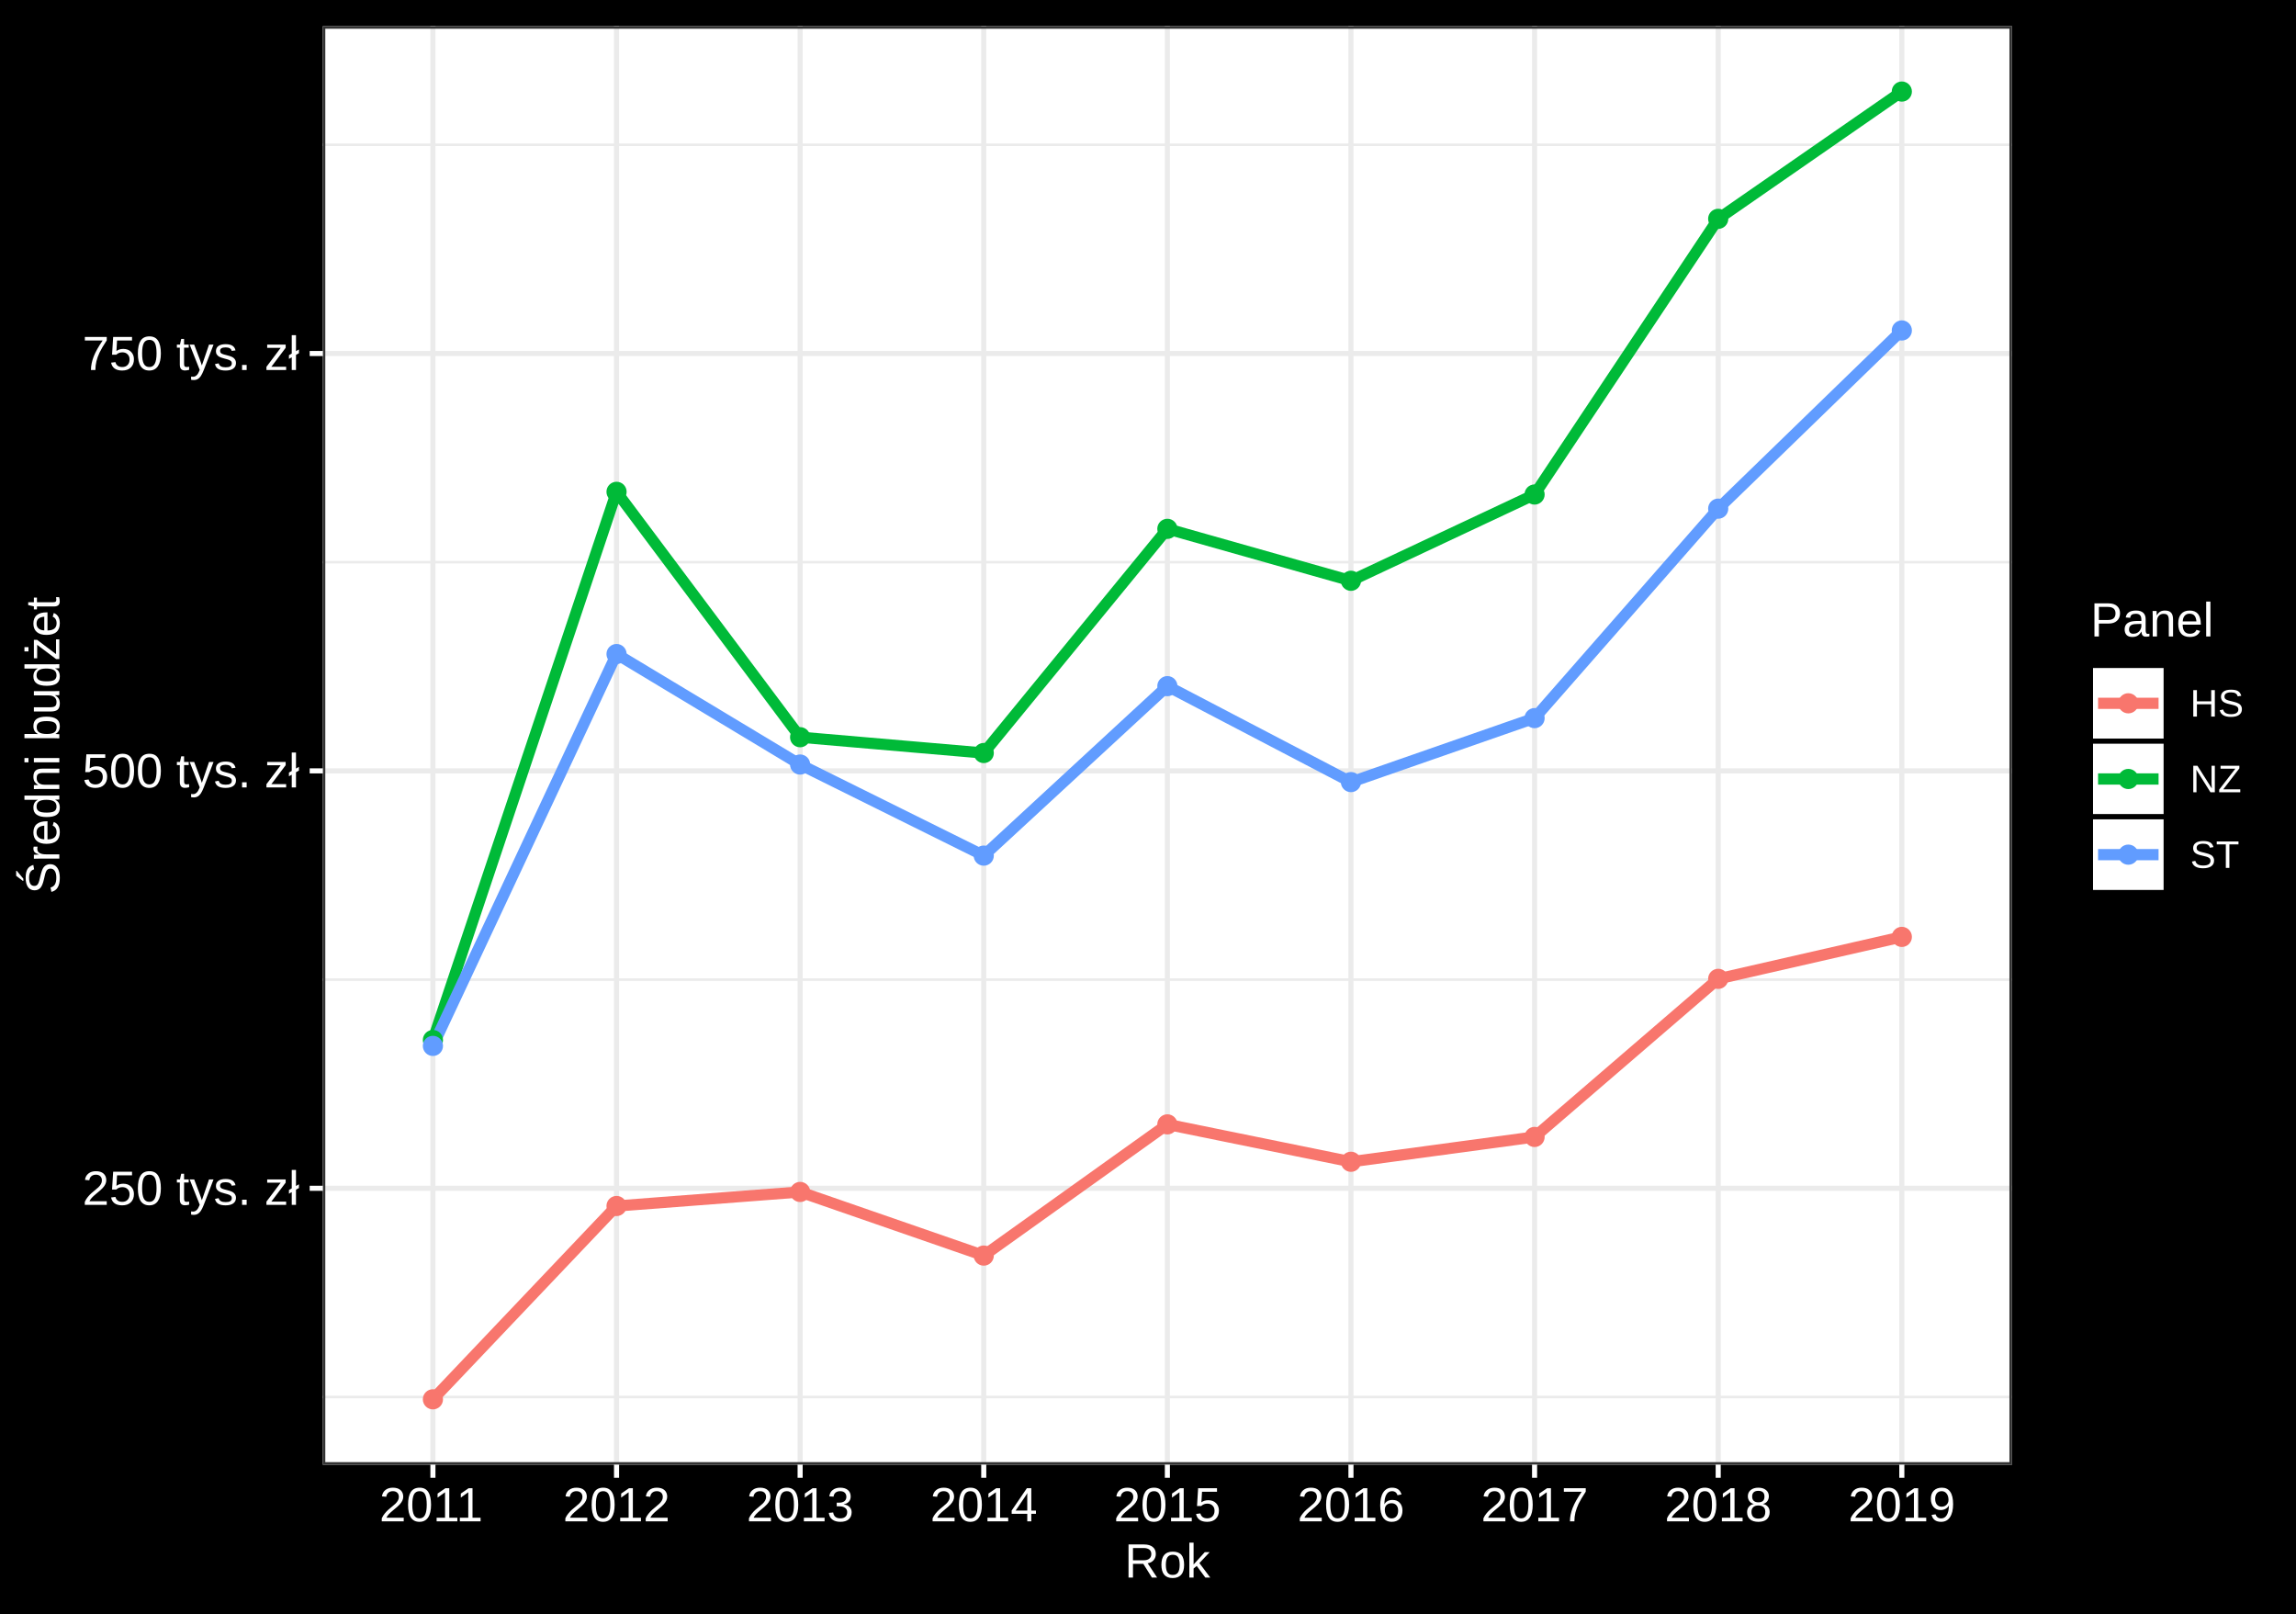
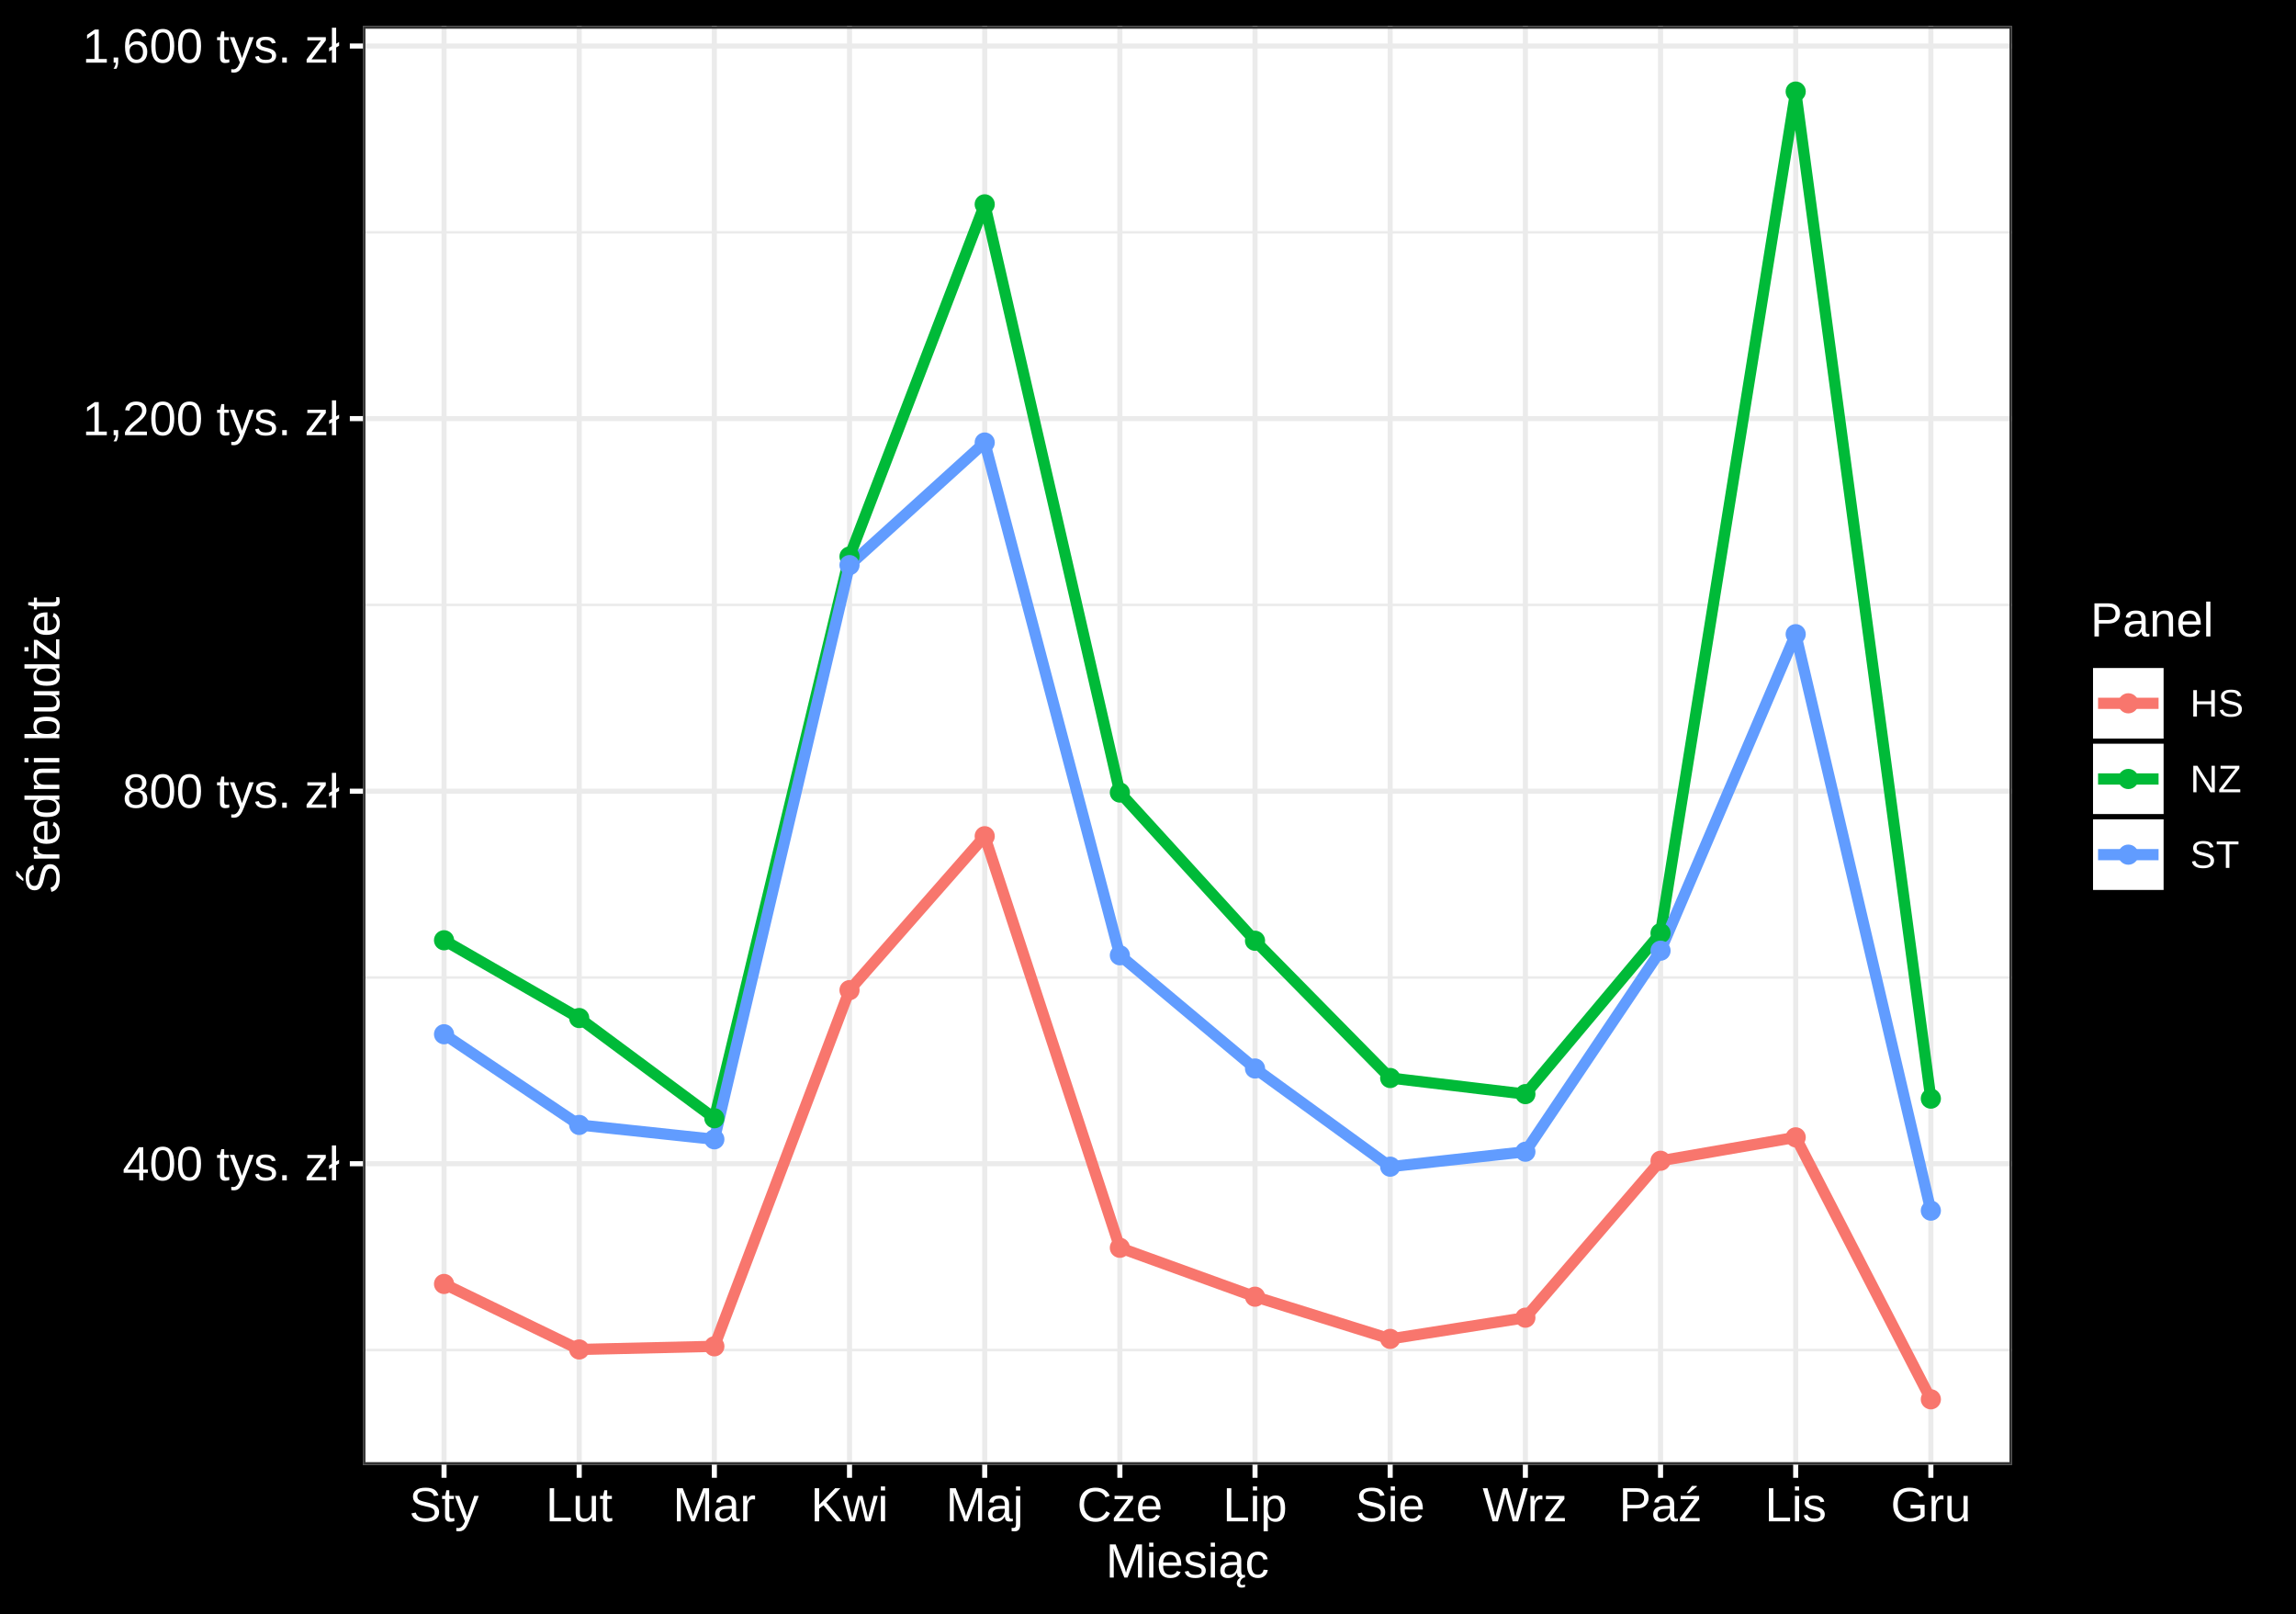
<svg xmlns="http://www.w3.org/2000/svg" viewBox="0 0 524.41 368.50">
  <defs>
    <style type="text/css">
    line, polyline, polygon, path, rect, circle {
      fill: none;
      stroke: #000000;
      stroke-linecap: round;
      stroke-linejoin: round;
      stroke-miterlimit: 10.00;
    }
  </style>
  </defs>
  <rect width="100%" height="100%" style="stroke: none; fill: #FFFFFF;" />
  <rect x="0.00" y="0.00" width="524.41" height="368.50" style="stroke-width: 1.16; fill: #000000;" />
  <defs>
-     <clipPath id="cpNzMuNzJ8NDU5LjU0fDMzNC40Nnw1Ljk4">
-       <rect x="73.72" y="5.98" width="385.82" height="328.48" />
+     <clipPath id="cpODIuODl8NDU5LjU0fDMzNC40Nnw1Ljk4">
+       <rect x="82.89" y="5.98" width="376.65" height="328.48" />
    </clipPath>
  </defs>
-   <rect x="73.72" y="5.98" width="385.82" height="328.48" style="stroke-width: 1.16; stroke: none; fill: #FFFFFF;" clip-path="url(#cpNzMuNzJ8NDU5LjU0fDMzNC40Nnw1Ljk4)" />
-   <polyline points="73.72,319.00 459.54,319.00 " style="stroke-width: 0.58; stroke: #EBEBEB; stroke-linecap: butt;" clip-path="url(#cpNzMuNzJ8NDU5LjU0fDMzNC40Nnw1Ljk4)" />
-   <polyline points="73.72,223.69 459.54,223.69 " style="stroke-width: 0.58; stroke: #EBEBEB; stroke-linecap: butt;" clip-path="url(#cpNzMuNzJ8NDU5LjU0fDMzNC40Nnw1Ljk4)" />
-   <polyline points="73.72,128.37 459.54,128.37 " style="stroke-width: 0.58; stroke: #EBEBEB; stroke-linecap: butt;" clip-path="url(#cpNzMuNzJ8NDU5LjU0fDMzNC40Nnw1Ljk4)" />
-   <polyline points="73.72,33.06 459.54,33.06 " style="stroke-width: 0.58; stroke: #EBEBEB; stroke-linecap: butt;" clip-path="url(#cpNzMuNzJ8NDU5LjU0fDMzNC40Nnw1Ljk4)" />
-   <polyline points="73.72,271.34 459.54,271.34 " style="stroke-width: 1.16; stroke: #EBEBEB; stroke-linecap: butt;" clip-path="url(#cpNzMuNzJ8NDU5LjU0fDMzNC40Nnw1Ljk4)" />
-   <polyline points="73.72,176.03 459.54,176.03 " style="stroke-width: 1.16; stroke: #EBEBEB; stroke-linecap: butt;" clip-path="url(#cpNzMuNzJ8NDU5LjU0fDMzNC40Nnw1Ljk4)" />
-   <polyline points="73.72,80.72 459.54,80.72 " style="stroke-width: 1.16; stroke: #EBEBEB; stroke-linecap: butt;" clip-path="url(#cpNzMuNzJ8NDU5LjU0fDMzNC40Nnw1Ljk4)" />
-   <polyline points="98.88,334.46 98.88,5.98 " style="stroke-width: 1.16; stroke: #EBEBEB; stroke-linecap: butt;" clip-path="url(#cpNzMuNzJ8NDU5LjU0fDMzNC40Nnw1Ljk4)" />
-   <polyline points="140.82,334.46 140.82,5.98 " style="stroke-width: 1.16; stroke: #EBEBEB; stroke-linecap: butt;" clip-path="url(#cpNzMuNzJ8NDU5LjU0fDMzNC40Nnw1Ljk4)" />
-   <polyline points="182.75,334.46 182.75,5.98 " style="stroke-width: 1.16; stroke: #EBEBEB; stroke-linecap: butt;" clip-path="url(#cpNzMuNzJ8NDU5LjU0fDMzNC40Nnw1Ljk4)" />
-   <polyline points="224.69,334.46 224.69,5.98 " style="stroke-width: 1.16; stroke: #EBEBEB; stroke-linecap: butt;" clip-path="url(#cpNzMuNzJ8NDU5LjU0fDMzNC40Nnw1Ljk4)" />
-   <polyline points="266.63,334.46 266.63,5.98 " style="stroke-width: 1.16; stroke: #EBEBEB; stroke-linecap: butt;" clip-path="url(#cpNzMuNzJ8NDU5LjU0fDMzNC40Nnw1Ljk4)" />
-   <polyline points="308.56,334.46 308.56,5.98 " style="stroke-width: 1.16; stroke: #EBEBEB; stroke-linecap: butt;" clip-path="url(#cpNzMuNzJ8NDU5LjU0fDMzNC40Nnw1Ljk4)" />
-   <polyline points="350.50,334.46 350.50,5.98 " style="stroke-width: 1.16; stroke: #EBEBEB; stroke-linecap: butt;" clip-path="url(#cpNzMuNzJ8NDU5LjU0fDMzNC40Nnw1Ljk4)" />
-   <polyline points="392.44,334.46 392.44,5.98 " style="stroke-width: 1.16; stroke: #EBEBEB; stroke-linecap: butt;" clip-path="url(#cpNzMuNzJ8NDU5LjU0fDMzNC40Nnw1Ljk4)" />
-   <polyline points="434.38,334.46 434.38,5.98 " style="stroke-width: 1.16; stroke: #EBEBEB; stroke-linecap: butt;" clip-path="url(#cpNzMuNzJ8NDU5LjU0fDMzNC40Nnw1Ljk4)" />
-   <polyline points="98.88,319.53 140.82,275.39 182.75,272.18 224.69,286.71 266.63,256.75 308.56,265.29 350.50,259.62 392.44,223.52 434.38,213.94 " style="stroke-width: 2.56; stroke: #F8766D; stroke-linecap: butt;" clip-path="url(#cpNzMuNzJ8NDU5LjU0fDMzNC40Nnw1Ljk4)" />
-   <polyline points="98.88,237.49 140.82,112.31 182.75,168.34 224.69,171.95 266.63,120.76 308.56,132.62 350.50,112.92 392.44,49.97 434.38,20.91 " style="stroke-width: 2.56; stroke: #00BA38; stroke-linecap: butt;" clip-path="url(#cpNzMuNzJ8NDU5LjU0fDMzNC40Nnw1Ljk4)" />
-   <polyline points="98.88,238.83 140.82,149.35 182.75,174.58 224.69,195.38 266.63,156.68 308.56,178.59 350.50,163.98 392.44,116.15 434.38,75.46 " style="stroke-width: 2.56; stroke: #619CFF; stroke-linecap: butt;" clip-path="url(#cpNzMuNzJ8NDU5LjU0fDMzNC40Nnw1Ljk4)" />
-   <circle cx="98.88" cy="319.53" r="1.95" style="stroke-width: 0.71; stroke: #F8766D; fill: #F8766D;" clip-path="url(#cpNzMuNzJ8NDU5LjU0fDMzNC40Nnw1Ljk4)" />
-   <circle cx="140.82" cy="275.39" r="1.95" style="stroke-width: 0.71; stroke: #F8766D; fill: #F8766D;" clip-path="url(#cpNzMuNzJ8NDU5LjU0fDMzNC40Nnw1Ljk4)" />
-   <circle cx="182.75" cy="272.18" r="1.95" style="stroke-width: 0.71; stroke: #F8766D; fill: #F8766D;" clip-path="url(#cpNzMuNzJ8NDU5LjU0fDMzNC40Nnw1Ljk4)" />
-   <circle cx="224.69" cy="286.71" r="1.95" style="stroke-width: 0.71; stroke: #F8766D; fill: #F8766D;" clip-path="url(#cpNzMuNzJ8NDU5LjU0fDMzNC40Nnw1Ljk4)" />
-   <circle cx="266.63" cy="256.75" r="1.95" style="stroke-width: 0.71; stroke: #F8766D; fill: #F8766D;" clip-path="url(#cpNzMuNzJ8NDU5LjU0fDMzNC40Nnw1Ljk4)" />
-   <circle cx="308.56" cy="265.29" r="1.95" style="stroke-width: 0.71; stroke: #F8766D; fill: #F8766D;" clip-path="url(#cpNzMuNzJ8NDU5LjU0fDMzNC40Nnw1Ljk4)" />
-   <circle cx="350.50" cy="259.62" r="1.95" style="stroke-width: 0.71; stroke: #F8766D; fill: #F8766D;" clip-path="url(#cpNzMuNzJ8NDU5LjU0fDMzNC40Nnw1Ljk4)" />
-   <circle cx="392.44" cy="223.52" r="1.95" style="stroke-width: 0.71; stroke: #F8766D; fill: #F8766D;" clip-path="url(#cpNzMuNzJ8NDU5LjU0fDMzNC40Nnw1Ljk4)" />
-   <circle cx="434.38" cy="213.94" r="1.95" style="stroke-width: 0.71; stroke: #F8766D; fill: #F8766D;" clip-path="url(#cpNzMuNzJ8NDU5LjU0fDMzNC40Nnw1Ljk4)" />
-   <circle cx="98.88" cy="237.49" r="1.95" style="stroke-width: 0.71; stroke: #00BA38; fill: #00BA38;" clip-path="url(#cpNzMuNzJ8NDU5LjU0fDMzNC40Nnw1Ljk4)" />
-   <circle cx="140.82" cy="112.31" r="1.95" style="stroke-width: 0.71; stroke: #00BA38; fill: #00BA38;" clip-path="url(#cpNzMuNzJ8NDU5LjU0fDMzNC40Nnw1Ljk4)" />
-   <circle cx="182.75" cy="168.34" r="1.95" style="stroke-width: 0.71; stroke: #00BA38; fill: #00BA38;" clip-path="url(#cpNzMuNzJ8NDU5LjU0fDMzNC40Nnw1Ljk4)" />
-   <circle cx="224.69" cy="171.95" r="1.95" style="stroke-width: 0.71; stroke: #00BA38; fill: #00BA38;" clip-path="url(#cpNzMuNzJ8NDU5LjU0fDMzNC40Nnw1Ljk4)" />
-   <circle cx="266.63" cy="120.76" r="1.95" style="stroke-width: 0.71; stroke: #00BA38; fill: #00BA38;" clip-path="url(#cpNzMuNzJ8NDU5LjU0fDMzNC40Nnw1Ljk4)" />
-   <circle cx="308.56" cy="132.62" r="1.95" style="stroke-width: 0.71; stroke: #00BA38; fill: #00BA38;" clip-path="url(#cpNzMuNzJ8NDU5LjU0fDMzNC40Nnw1Ljk4)" />
-   <circle cx="350.50" cy="112.92" r="1.95" style="stroke-width: 0.71; stroke: #00BA38; fill: #00BA38;" clip-path="url(#cpNzMuNzJ8NDU5LjU0fDMzNC40Nnw1Ljk4)" />
-   <circle cx="392.44" cy="49.97" r="1.95" style="stroke-width: 0.71; stroke: #00BA38; fill: #00BA38;" clip-path="url(#cpNzMuNzJ8NDU5LjU0fDMzNC40Nnw1Ljk4)" />
-   <circle cx="434.38" cy="20.91" r="1.95" style="stroke-width: 0.71; stroke: #00BA38; fill: #00BA38;" clip-path="url(#cpNzMuNzJ8NDU5LjU0fDMzNC40Nnw1Ljk4)" />
-   <circle cx="98.88" cy="238.83" r="1.95" style="stroke-width: 0.71; stroke: #619CFF; fill: #619CFF;" clip-path="url(#cpNzMuNzJ8NDU5LjU0fDMzNC40Nnw1Ljk4)" />
-   <circle cx="140.82" cy="149.35" r="1.95" style="stroke-width: 0.71; stroke: #619CFF; fill: #619CFF;" clip-path="url(#cpNzMuNzJ8NDU5LjU0fDMzNC40Nnw1Ljk4)" />
-   <circle cx="182.75" cy="174.58" r="1.95" style="stroke-width: 0.71; stroke: #619CFF; fill: #619CFF;" clip-path="url(#cpNzMuNzJ8NDU5LjU0fDMzNC40Nnw1Ljk4)" />
-   <circle cx="224.69" cy="195.38" r="1.95" style="stroke-width: 0.71; stroke: #619CFF; fill: #619CFF;" clip-path="url(#cpNzMuNzJ8NDU5LjU0fDMzNC40Nnw1Ljk4)" />
-   <circle cx="266.63" cy="156.68" r="1.95" style="stroke-width: 0.71; stroke: #619CFF; fill: #619CFF;" clip-path="url(#cpNzMuNzJ8NDU5LjU0fDMzNC40Nnw1Ljk4)" />
-   <circle cx="308.56" cy="178.59" r="1.95" style="stroke-width: 0.71; stroke: #619CFF; fill: #619CFF;" clip-path="url(#cpNzMuNzJ8NDU5LjU0fDMzNC40Nnw1Ljk4)" />
-   <circle cx="350.50" cy="163.98" r="1.95" style="stroke-width: 0.71; stroke: #619CFF; fill: #619CFF;" clip-path="url(#cpNzMuNzJ8NDU5LjU0fDMzNC40Nnw1Ljk4)" />
-   <circle cx="392.44" cy="116.15" r="1.95" style="stroke-width: 0.71; stroke: #619CFF; fill: #619CFF;" clip-path="url(#cpNzMuNzJ8NDU5LjU0fDMzNC40Nnw1Ljk4)" />
-   <circle cx="434.38" cy="75.46" r="1.95" style="stroke-width: 0.71; stroke: #619CFF; fill: #619CFF;" clip-path="url(#cpNzMuNzJ8NDU5LjU0fDMzNC40Nnw1Ljk4)" />
-   <rect x="73.72" y="5.98" width="385.82" height="328.48" style="stroke-width: 1.16; stroke: #333333;" clip-path="url(#cpNzMuNzJ8NDU5LjU0fDMzNC40Nnw1Ljk4)" />
+   <rect x="82.89" y="5.98" width="376.65" height="328.48" style="stroke-width: 1.16; stroke: none; fill: #FFFFFF;" clip-path="url(#cpODIuODl8NDU5LjU0fDMzNC40Nnw1Ljk4)" />
+   <polyline points="82.89,308.28 459.54,308.28 " style="stroke-width: 0.58; stroke: #EBEBEB; stroke-linecap: butt;" clip-path="url(#cpODIuODl8NDU5LjU0fDMzNC40Nnw1Ljk4)" />
+   <polyline points="82.89,223.21 459.54,223.21 " style="stroke-width: 0.58; stroke: #EBEBEB; stroke-linecap: butt;" clip-path="url(#cpODIuODl8NDU5LjU0fDMzNC40Nnw1Ljk4)" />
+   <polyline points="82.89,138.13 459.54,138.13 " style="stroke-width: 0.58; stroke: #EBEBEB; stroke-linecap: butt;" clip-path="url(#cpODIuODl8NDU5LjU0fDMzNC40Nnw1Ljk4)" />
+   <polyline points="82.89,53.05 459.54,53.05 " style="stroke-width: 0.58; stroke: #EBEBEB; stroke-linecap: butt;" clip-path="url(#cpODIuODl8NDU5LjU0fDMzNC40Nnw1Ljk4)" />
+   <polyline points="82.89,265.74 459.54,265.74 " style="stroke-width: 1.16; stroke: #EBEBEB; stroke-linecap: butt;" clip-path="url(#cpODIuODl8NDU5LjU0fDMzNC40Nnw1Ljk4)" />
+   <polyline points="82.89,180.67 459.54,180.67 " style="stroke-width: 1.16; stroke: #EBEBEB; stroke-linecap: butt;" clip-path="url(#cpODIuODl8NDU5LjU0fDMzNC40Nnw1Ljk4)" />
+   <polyline points="82.89,95.59 459.54,95.59 " style="stroke-width: 1.16; stroke: #EBEBEB; stroke-linecap: butt;" clip-path="url(#cpODIuODl8NDU5LjU0fDMzNC40Nnw1Ljk4)" />
+   <polyline points="82.89,10.51 459.54,10.51 " style="stroke-width: 1.16; stroke: #EBEBEB; stroke-linecap: butt;" clip-path="url(#cpODIuODl8NDU5LjU0fDMzNC40Nnw1Ljk4)" />
+   <polyline points="101.42,334.46 101.42,5.98 " style="stroke-width: 1.16; stroke: #EBEBEB; stroke-linecap: butt;" clip-path="url(#cpODIuODl8NDU5LjU0fDMzNC40Nnw1Ljk4)" />
+   <polyline points="132.29,334.46 132.29,5.98 " style="stroke-width: 1.16; stroke: #EBEBEB; stroke-linecap: butt;" clip-path="url(#cpODIuODl8NDU5LjU0fDMzNC40Nnw1Ljk4)" />
+   <polyline points="163.16,334.46 163.16,5.98 " style="stroke-width: 1.16; stroke: #EBEBEB; stroke-linecap: butt;" clip-path="url(#cpODIuODl8NDU5LjU0fDMzNC40Nnw1Ljk4)" />
+   <polyline points="194.03,334.46 194.03,5.98 " style="stroke-width: 1.16; stroke: #EBEBEB; stroke-linecap: butt;" clip-path="url(#cpODIuODl8NDU5LjU0fDMzNC40Nnw1Ljk4)" />
+   <polyline points="224.91,334.46 224.91,5.98 " style="stroke-width: 1.16; stroke: #EBEBEB; stroke-linecap: butt;" clip-path="url(#cpODIuODl8NDU5LjU0fDMzNC40Nnw1Ljk4)" />
+   <polyline points="255.78,334.46 255.78,5.98 " style="stroke-width: 1.16; stroke: #EBEBEB; stroke-linecap: butt;" clip-path="url(#cpODIuODl8NDU5LjU0fDMzNC40Nnw1Ljk4)" />
+   <polyline points="286.65,334.46 286.65,5.98 " style="stroke-width: 1.16; stroke: #EBEBEB; stroke-linecap: butt;" clip-path="url(#cpODIuODl8NDU5LjU0fDMzNC40Nnw1Ljk4)" />
+   <polyline points="317.52,334.46 317.52,5.98 " style="stroke-width: 1.16; stroke: #EBEBEB; stroke-linecap: butt;" clip-path="url(#cpODIuODl8NDU5LjU0fDMzNC40Nnw1Ljk4)" />
+   <polyline points="348.40,334.46 348.40,5.98 " style="stroke-width: 1.16; stroke: #EBEBEB; stroke-linecap: butt;" clip-path="url(#cpODIuODl8NDU5LjU0fDMzNC40Nnw1Ljk4)" />
+   <polyline points="379.27,334.46 379.27,5.98 " style="stroke-width: 1.16; stroke: #EBEBEB; stroke-linecap: butt;" clip-path="url(#cpODIuODl8NDU5LjU0fDMzNC40Nnw1Ljk4)" />
+   <polyline points="410.14,334.46 410.14,5.98 " style="stroke-width: 1.16; stroke: #EBEBEB; stroke-linecap: butt;" clip-path="url(#cpODIuODl8NDU5LjU0fDMzNC40Nnw1Ljk4)" />
+   <polyline points="441.01,334.46 441.01,5.98 " style="stroke-width: 1.16; stroke: #EBEBEB; stroke-linecap: butt;" clip-path="url(#cpODIuODl8NDU5LjU0fDMzNC40Nnw1Ljk4)" />
+   <polyline points="101.42,293.19 132.29,308.15 163.16,307.43 194.03,226.10 224.91,190.95 255.78,284.93 286.65,296.10 317.52,305.74 348.40,300.89 379.27,265.06 410.14,259.71 441.01,319.53 " style="stroke-width: 2.56; stroke: #F8766D; stroke-linecap: butt;" clip-path="url(#cpODIuODl8NDU5LjU0fDMzNC40Nnw1Ljk4)" />
+   <polyline points="101.42,214.71 132.29,232.47 163.16,255.35 194.03,127.09 224.91,46.66 255.78,180.98 286.65,214.82 317.52,246.16 348.40,249.84 379.27,213.09 410.14,20.91 441.01,250.87 " style="stroke-width: 2.56; stroke: #00BA38; stroke-linecap: butt;" clip-path="url(#cpODIuODl8NDU5LjU0fDMzNC40Nnw1Ljk4)" />
+   <polyline points="101.42,236.17 132.29,256.88 163.16,260.16 194.03,129.04 224.91,101.05 255.78,218.14 286.65,243.99 317.52,266.41 348.40,263.00 379.27,217.09 410.14,144.82 441.01,276.45 " style="stroke-width: 2.56; stroke: #619CFF; stroke-linecap: butt;" clip-path="url(#cpODIuODl8NDU5LjU0fDMzNC40Nnw1Ljk4)" />
+   <circle cx="101.42" cy="293.19" r="1.95" style="stroke-width: 0.71; stroke: #F8766D; fill: #F8766D;" clip-path="url(#cpODIuODl8NDU5LjU0fDMzNC40Nnw1Ljk4)" />
+   <circle cx="132.29" cy="308.15" r="1.95" style="stroke-width: 0.71; stroke: #F8766D; fill: #F8766D;" clip-path="url(#cpODIuODl8NDU5LjU0fDMzNC40Nnw1Ljk4)" />
+   <circle cx="163.16" cy="307.43" r="1.95" style="stroke-width: 0.71; stroke: #F8766D; fill: #F8766D;" clip-path="url(#cpODIuODl8NDU5LjU0fDMzNC40Nnw1Ljk4)" />
+   <circle cx="194.03" cy="226.10" r="1.95" style="stroke-width: 0.71; stroke: #F8766D; fill: #F8766D;" clip-path="url(#cpODIuODl8NDU5LjU0fDMzNC40Nnw1Ljk4)" />
+   <circle cx="224.91" cy="190.95" r="1.95" style="stroke-width: 0.71; stroke: #F8766D; fill: #F8766D;" clip-path="url(#cpODIuODl8NDU5LjU0fDMzNC40Nnw1Ljk4)" />
+   <circle cx="255.78" cy="284.93" r="1.95" style="stroke-width: 0.71; stroke: #F8766D; fill: #F8766D;" clip-path="url(#cpODIuODl8NDU5LjU0fDMzNC40Nnw1Ljk4)" />
+   <circle cx="286.65" cy="296.10" r="1.95" style="stroke-width: 0.71; stroke: #F8766D; fill: #F8766D;" clip-path="url(#cpODIuODl8NDU5LjU0fDMzNC40Nnw1Ljk4)" />
+   <circle cx="317.52" cy="305.74" r="1.95" style="stroke-width: 0.71; stroke: #F8766D; fill: #F8766D;" clip-path="url(#cpODIuODl8NDU5LjU0fDMzNC40Nnw1Ljk4)" />
+   <circle cx="348.40" cy="300.89" r="1.95" style="stroke-width: 0.71; stroke: #F8766D; fill: #F8766D;" clip-path="url(#cpODIuODl8NDU5LjU0fDMzNC40Nnw1Ljk4)" />
+   <circle cx="379.27" cy="265.06" r="1.95" style="stroke-width: 0.71; stroke: #F8766D; fill: #F8766D;" clip-path="url(#cpODIuODl8NDU5LjU0fDMzNC40Nnw1Ljk4)" />
+   <circle cx="410.14" cy="259.71" r="1.95" style="stroke-width: 0.71; stroke: #F8766D; fill: #F8766D;" clip-path="url(#cpODIuODl8NDU5LjU0fDMzNC40Nnw1Ljk4)" />
+   <circle cx="441.01" cy="319.53" r="1.95" style="stroke-width: 0.71; stroke: #F8766D; fill: #F8766D;" clip-path="url(#cpODIuODl8NDU5LjU0fDMzNC40Nnw1Ljk4)" />
+   <circle cx="101.42" cy="214.71" r="1.95" style="stroke-width: 0.71; stroke: #00BA38; fill: #00BA38;" clip-path="url(#cpODIuODl8NDU5LjU0fDMzNC40Nnw1Ljk4)" />
+   <circle cx="132.29" cy="232.47" r="1.95" style="stroke-width: 0.71; stroke: #00BA38; fill: #00BA38;" clip-path="url(#cpODIuODl8NDU5LjU0fDMzNC40Nnw1Ljk4)" />
+   <circle cx="163.16" cy="255.35" r="1.95" style="stroke-width: 0.71; stroke: #00BA38; fill: #00BA38;" clip-path="url(#cpODIuODl8NDU5LjU0fDMzNC40Nnw1Ljk4)" />
+   <circle cx="194.03" cy="127.09" r="1.95" style="stroke-width: 0.71; stroke: #00BA38; fill: #00BA38;" clip-path="url(#cpODIuODl8NDU5LjU0fDMzNC40Nnw1Ljk4)" />
+   <circle cx="224.91" cy="46.66" r="1.95" style="stroke-width: 0.71; stroke: #00BA38; fill: #00BA38;" clip-path="url(#cpODIuODl8NDU5LjU0fDMzNC40Nnw1Ljk4)" />
+   <circle cx="255.78" cy="180.98" r="1.95" style="stroke-width: 0.71; stroke: #00BA38; fill: #00BA38;" clip-path="url(#cpODIuODl8NDU5LjU0fDMzNC40Nnw1Ljk4)" />
+   <circle cx="286.65" cy="214.82" r="1.95" style="stroke-width: 0.71; stroke: #00BA38; fill: #00BA38;" clip-path="url(#cpODIuODl8NDU5LjU0fDMzNC40Nnw1Ljk4)" />
+   <circle cx="317.52" cy="246.16" r="1.95" style="stroke-width: 0.71; stroke: #00BA38; fill: #00BA38;" clip-path="url(#cpODIuODl8NDU5LjU0fDMzNC40Nnw1Ljk4)" />
+   <circle cx="348.40" cy="249.84" r="1.95" style="stroke-width: 0.71; stroke: #00BA38; fill: #00BA38;" clip-path="url(#cpODIuODl8NDU5LjU0fDMzNC40Nnw1Ljk4)" />
+   <circle cx="379.27" cy="213.09" r="1.95" style="stroke-width: 0.71; stroke: #00BA38; fill: #00BA38;" clip-path="url(#cpODIuODl8NDU5LjU0fDMzNC40Nnw1Ljk4)" />
+   <circle cx="410.14" cy="20.91" r="1.95" style="stroke-width: 0.71; stroke: #00BA38; fill: #00BA38;" clip-path="url(#cpODIuODl8NDU5LjU0fDMzNC40Nnw1Ljk4)" />
+   <circle cx="441.01" cy="250.87" r="1.95" style="stroke-width: 0.71; stroke: #00BA38; fill: #00BA38;" clip-path="url(#cpODIuODl8NDU5LjU0fDMzNC40Nnw1Ljk4)" />
+   <circle cx="101.42" cy="236.17" r="1.95" style="stroke-width: 0.71; stroke: #619CFF; fill: #619CFF;" clip-path="url(#cpODIuODl8NDU5LjU0fDMzNC40Nnw1Ljk4)" />
+   <circle cx="132.29" cy="256.88" r="1.95" style="stroke-width: 0.71; stroke: #619CFF; fill: #619CFF;" clip-path="url(#cpODIuODl8NDU5LjU0fDMzNC40Nnw1Ljk4)" />
+   <circle cx="163.16" cy="260.16" r="1.95" style="stroke-width: 0.71; stroke: #619CFF; fill: #619CFF;" clip-path="url(#cpODIuODl8NDU5LjU0fDMzNC40Nnw1Ljk4)" />
+   <circle cx="194.03" cy="129.04" r="1.95" style="stroke-width: 0.71; stroke: #619CFF; fill: #619CFF;" clip-path="url(#cpODIuODl8NDU5LjU0fDMzNC40Nnw1Ljk4)" />
+   <circle cx="224.91" cy="101.05" r="1.95" style="stroke-width: 0.71; stroke: #619CFF; fill: #619CFF;" clip-path="url(#cpODIuODl8NDU5LjU0fDMzNC40Nnw1Ljk4)" />
+   <circle cx="255.78" cy="218.14" r="1.95" style="stroke-width: 0.71; stroke: #619CFF; fill: #619CFF;" clip-path="url(#cpODIuODl8NDU5LjU0fDMzNC40Nnw1Ljk4)" />
+   <circle cx="286.65" cy="243.99" r="1.95" style="stroke-width: 0.71; stroke: #619CFF; fill: #619CFF;" clip-path="url(#cpODIuODl8NDU5LjU0fDMzNC40Nnw1Ljk4)" />
+   <circle cx="317.52" cy="266.41" r="1.95" style="stroke-width: 0.71; stroke: #619CFF; fill: #619CFF;" clip-path="url(#cpODIuODl8NDU5LjU0fDMzNC40Nnw1Ljk4)" />
+   <circle cx="348.40" cy="263.00" r="1.95" style="stroke-width: 0.71; stroke: #619CFF; fill: #619CFF;" clip-path="url(#cpODIuODl8NDU5LjU0fDMzNC40Nnw1Ljk4)" />
+   <circle cx="379.27" cy="217.09" r="1.95" style="stroke-width: 0.71; stroke: #619CFF; fill: #619CFF;" clip-path="url(#cpODIuODl8NDU5LjU0fDMzNC40Nnw1Ljk4)" />
+   <circle cx="410.14" cy="144.82" r="1.95" style="stroke-width: 0.71; stroke: #619CFF; fill: #619CFF;" clip-path="url(#cpODIuODl8NDU5LjU0fDMzNC40Nnw1Ljk4)" />
+   <circle cx="441.01" cy="276.45" r="1.95" style="stroke-width: 0.71; stroke: #619CFF; fill: #619CFF;" clip-path="url(#cpODIuODl8NDU5LjU0fDMzNC40Nnw1Ljk4)" />
+   <rect x="82.89" y="5.98" width="376.65" height="328.48" style="stroke-width: 1.16; stroke: #333333;" clip-path="url(#cpODIuODl8NDU5LjU0fDMzNC40Nnw1Ljk4)" />
  <defs>
    <clipPath id="cpMC4wMHw1MjQuNDF8MzY4LjUwfDAuMDA=">
      <rect x="0.00" y="0.00" width="524.41" height="368.50" />
    </clipPath>
  </defs>
  <g clip-path="url(#cpMC4wMHw1MjQuNDF8MzY4LjUwfDAuMDA=)">
-     <text x="18.82" y="275.13" style="font-size: 11.00px; fill: #FFFFFF; font-family: Liberation Sans;" textLength="49.52px" lengthAdjust="spacingAndGlyphs">250 tys. zł</text>
+     <text x="27.99" y="269.53" style="font-size: 11.00px; fill: #FFFFFF; font-family: Liberation Sans;" textLength="49.52px" lengthAdjust="spacingAndGlyphs">400 tys. zł</text>
  </g>
  <g clip-path="url(#cpMC4wMHw1MjQuNDF8MzY4LjUwfDAuMDA=)">
-     <text x="18.82" y="179.81" style="font-size: 11.00px; fill: #FFFFFF; font-family: Liberation Sans;" textLength="49.52px" lengthAdjust="spacingAndGlyphs">500 tys. zł</text>
+     <text x="27.99" y="184.45" style="font-size: 11.00px; fill: #FFFFFF; font-family: Liberation Sans;" textLength="49.52px" lengthAdjust="spacingAndGlyphs">800 tys. zł</text>
  </g>
  <g clip-path="url(#cpMC4wMHw1MjQuNDF8MzY4LjUwfDAuMDA=)">
-     <text x="18.82" y="84.50" style="font-size: 11.00px; fill: #FFFFFF; font-family: Liberation Sans;" textLength="49.52px" lengthAdjust="spacingAndGlyphs">750 tys. zł</text>
-   </g>
-   <polyline points="70.73,271.34 73.72,271.34 " style="stroke-width: 1.16; stroke: #FFFFFF; stroke-linecap: butt;" clip-path="url(#cpMC4wMHw1MjQuNDF8MzY4LjUwfDAuMDA=)" />
-   <polyline points="70.73,176.03 73.72,176.03 " style="stroke-width: 1.16; stroke: #FFFFFF; stroke-linecap: butt;" clip-path="url(#cpMC4wMHw1MjQuNDF8MzY4LjUwfDAuMDA=)" />
-   <polyline points="70.73,80.72 73.72,80.72 " style="stroke-width: 1.16; stroke: #FFFFFF; stroke-linecap: butt;" clip-path="url(#cpMC4wMHw1MjQuNDF8MzY4LjUwfDAuMDA=)" />
-   <polyline points="98.88,337.45 98.88,334.46 " style="stroke-width: 1.16; stroke: #FFFFFF; stroke-linecap: butt;" clip-path="url(#cpMC4wMHw1MjQuNDF8MzY4LjUwfDAuMDA=)" />
-   <polyline points="140.82,337.45 140.82,334.46 " style="stroke-width: 1.16; stroke: #FFFFFF; stroke-linecap: butt;" clip-path="url(#cpMC4wMHw1MjQuNDF8MzY4LjUwfDAuMDA=)" />
-   <polyline points="182.75,337.45 182.75,334.46 " style="stroke-width: 1.16; stroke: #FFFFFF; stroke-linecap: butt;" clip-path="url(#cpMC4wMHw1MjQuNDF8MzY4LjUwfDAuMDA=)" />
-   <polyline points="224.69,337.45 224.69,334.46 " style="stroke-width: 1.16; stroke: #FFFFFF; stroke-linecap: butt;" clip-path="url(#cpMC4wMHw1MjQuNDF8MzY4LjUwfDAuMDA=)" />
-   <polyline points="266.63,337.45 266.63,334.46 " style="stroke-width: 1.16; stroke: #FFFFFF; stroke-linecap: butt;" clip-path="url(#cpMC4wMHw1MjQuNDF8MzY4LjUwfDAuMDA=)" />
-   <polyline points="308.56,337.45 308.56,334.46 " style="stroke-width: 1.16; stroke: #FFFFFF; stroke-linecap: butt;" clip-path="url(#cpMC4wMHw1MjQuNDF8MzY4LjUwfDAuMDA=)" />
-   <polyline points="350.50,337.45 350.50,334.46 " style="stroke-width: 1.16; stroke: #FFFFFF; stroke-linecap: butt;" clip-path="url(#cpMC4wMHw1MjQuNDF8MzY4LjUwfDAuMDA=)" />
-   <polyline points="392.44,337.45 392.44,334.46 " style="stroke-width: 1.16; stroke: #FFFFFF; stroke-linecap: butt;" clip-path="url(#cpMC4wMHw1MjQuNDF8MzY4LjUwfDAuMDA=)" />
-   <polyline points="434.38,337.45 434.38,334.46 " style="stroke-width: 1.16; stroke: #FFFFFF; stroke-linecap: butt;" clip-path="url(#cpMC4wMHw1MjQuNDF8MzY4LjUwfDAuMDA=)" />
-   <g clip-path="url(#cpMC4wMHw1MjQuNDF8MzY4LjUwfDAuMDA=)">
-     <text x="86.65" y="347.40" style="font-size: 11.00px; fill: #FFFFFF; font-family: Liberation Sans;" textLength="24.47px" lengthAdjust="spacingAndGlyphs">2011</text>
+     <text x="18.82" y="99.38" style="font-size: 11.00px; fill: #FFFFFF; font-family: Liberation Sans;" textLength="58.70px" lengthAdjust="spacingAndGlyphs">1,200 tys. zł</text>
  </g>
  <g clip-path="url(#cpMC4wMHw1MjQuNDF8MzY4LjUwfDAuMDA=)">
-     <text x="128.58" y="347.40" style="font-size: 11.00px; fill: #FFFFFF; font-family: Liberation Sans;" textLength="24.47px" lengthAdjust="spacingAndGlyphs">2012</text>
+     <text x="18.82" y="14.30" style="font-size: 11.00px; fill: #FFFFFF; font-family: Liberation Sans;" textLength="58.70px" lengthAdjust="spacingAndGlyphs">1,600 tys. zł</text>
+   </g>
+   <polyline points="79.90,265.74 82.89,265.74 " style="stroke-width: 1.16; stroke: #FFFFFF; stroke-linecap: butt;" clip-path="url(#cpMC4wMHw1MjQuNDF8MzY4LjUwfDAuMDA=)" />
+   <polyline points="79.90,180.67 82.89,180.67 " style="stroke-width: 1.16; stroke: #FFFFFF; stroke-linecap: butt;" clip-path="url(#cpMC4wMHw1MjQuNDF8MzY4LjUwfDAuMDA=)" />
+   <polyline points="79.90,95.59 82.89,95.59 " style="stroke-width: 1.16; stroke: #FFFFFF; stroke-linecap: butt;" clip-path="url(#cpMC4wMHw1MjQuNDF8MzY4LjUwfDAuMDA=)" />
+   <polyline points="79.90,10.51 82.89,10.51 " style="stroke-width: 1.16; stroke: #FFFFFF; stroke-linecap: butt;" clip-path="url(#cpMC4wMHw1MjQuNDF8MzY4LjUwfDAuMDA=)" />
+   <polyline points="101.42,337.45 101.42,334.46 " style="stroke-width: 1.16; stroke: #FFFFFF; stroke-linecap: butt;" clip-path="url(#cpMC4wMHw1MjQuNDF8MzY4LjUwfDAuMDA=)" />
+   <polyline points="132.29,337.45 132.29,334.46 " style="stroke-width: 1.16; stroke: #FFFFFF; stroke-linecap: butt;" clip-path="url(#cpMC4wMHw1MjQuNDF8MzY4LjUwfDAuMDA=)" />
+   <polyline points="163.16,337.45 163.16,334.46 " style="stroke-width: 1.16; stroke: #FFFFFF; stroke-linecap: butt;" clip-path="url(#cpMC4wMHw1MjQuNDF8MzY4LjUwfDAuMDA=)" />
+   <polyline points="194.03,337.45 194.03,334.46 " style="stroke-width: 1.16; stroke: #FFFFFF; stroke-linecap: butt;" clip-path="url(#cpMC4wMHw1MjQuNDF8MzY4LjUwfDAuMDA=)" />
+   <polyline points="224.91,337.45 224.91,334.46 " style="stroke-width: 1.16; stroke: #FFFFFF; stroke-linecap: butt;" clip-path="url(#cpMC4wMHw1MjQuNDF8MzY4LjUwfDAuMDA=)" />
+   <polyline points="255.78,337.45 255.78,334.46 " style="stroke-width: 1.16; stroke: #FFFFFF; stroke-linecap: butt;" clip-path="url(#cpMC4wMHw1MjQuNDF8MzY4LjUwfDAuMDA=)" />
+   <polyline points="286.65,337.45 286.65,334.46 " style="stroke-width: 1.16; stroke: #FFFFFF; stroke-linecap: butt;" clip-path="url(#cpMC4wMHw1MjQuNDF8MzY4LjUwfDAuMDA=)" />
+   <polyline points="317.52,337.45 317.52,334.46 " style="stroke-width: 1.16; stroke: #FFFFFF; stroke-linecap: butt;" clip-path="url(#cpMC4wMHw1MjQuNDF8MzY4LjUwfDAuMDA=)" />
+   <polyline points="348.40,337.45 348.40,334.46 " style="stroke-width: 1.16; stroke: #FFFFFF; stroke-linecap: butt;" clip-path="url(#cpMC4wMHw1MjQuNDF8MzY4LjUwfDAuMDA=)" />
+   <polyline points="379.27,337.45 379.27,334.46 " style="stroke-width: 1.16; stroke: #FFFFFF; stroke-linecap: butt;" clip-path="url(#cpMC4wMHw1MjQuNDF8MzY4LjUwfDAuMDA=)" />
+   <polyline points="410.14,337.45 410.14,334.46 " style="stroke-width: 1.16; stroke: #FFFFFF; stroke-linecap: butt;" clip-path="url(#cpMC4wMHw1MjQuNDF8MzY4LjUwfDAuMDA=)" />
+   <polyline points="441.01,337.45 441.01,334.46 " style="stroke-width: 1.16; stroke: #FFFFFF; stroke-linecap: butt;" clip-path="url(#cpMC4wMHw1MjQuNDF8MzY4LjUwfDAuMDA=)" />
+   <g clip-path="url(#cpMC4wMHw1MjQuNDF8MzY4LjUwfDAuMDA=)">
+     <text x="93.47" y="347.40" style="font-size: 11.00px; fill: #FFFFFF; font-family: Liberation Sans;" textLength="15.89px" lengthAdjust="spacingAndGlyphs">Sty</text>
  </g>
  <g clip-path="url(#cpMC4wMHw1MjQuNDF8MzY4LjUwfDAuMDA=)">
-     <text x="170.52" y="347.40" style="font-size: 11.00px; fill: #FFFFFF; font-family: Liberation Sans;" textLength="24.47px" lengthAdjust="spacingAndGlyphs">2013</text>
+     <text x="124.64" y="347.40" style="font-size: 11.00px; fill: #FFFFFF; font-family: Liberation Sans;" textLength="15.29px" lengthAdjust="spacingAndGlyphs">Lut</text>
  </g>
  <g clip-path="url(#cpMC4wMHw1MjQuNDF8MzY4LjUwfDAuMDA=)">
-     <text x="212.46" y="347.40" style="font-size: 11.00px; fill: #FFFFFF; font-family: Liberation Sans;" textLength="24.47px" lengthAdjust="spacingAndGlyphs">2014</text>
+     <text x="153.69" y="347.40" style="font-size: 11.00px; fill: #FFFFFF; font-family: Liberation Sans;" textLength="18.94px" lengthAdjust="spacingAndGlyphs">Mar</text>
  </g>
  <g clip-path="url(#cpMC4wMHw1MjQuNDF8MzY4LjUwfDAuMDA=)">
-     <text x="254.39" y="347.40" style="font-size: 11.00px; fill: #FFFFFF; font-family: Liberation Sans;" textLength="24.47px" lengthAdjust="spacingAndGlyphs">2015</text>
+     <text x="185.17" y="347.40" style="font-size: 11.00px; fill: #FFFFFF; font-family: Liberation Sans;" textLength="17.72px" lengthAdjust="spacingAndGlyphs">Kwi</text>
  </g>
  <g clip-path="url(#cpMC4wMHw1MjQuNDF8MzY4LjUwfDAuMDA=)">
-     <text x="296.33" y="347.40" style="font-size: 11.00px; fill: #FFFFFF; font-family: Liberation Sans;" textLength="24.47px" lengthAdjust="spacingAndGlyphs">2016</text>
+     <text x="216.04" y="347.40" style="font-size: 11.00px; fill: #FFFFFF; font-family: Liberation Sans;" textLength="17.72px" lengthAdjust="spacingAndGlyphs">Maj</text>
  </g>
  <g clip-path="url(#cpMC4wMHw1MjQuNDF8MzY4LjUwfDAuMDA=)">
-     <text x="338.27" y="347.40" style="font-size: 11.00px; fill: #FFFFFF; font-family: Liberation Sans;" textLength="24.47px" lengthAdjust="spacingAndGlyphs">2017</text>
+     <text x="246.00" y="347.40" style="font-size: 11.00px; fill: #FFFFFF; font-family: Liberation Sans;" textLength="19.56px" lengthAdjust="spacingAndGlyphs">Cze</text>
  </g>
  <g clip-path="url(#cpMC4wMHw1MjQuNDF8MzY4LjUwfDAuMDA=)">
-     <text x="380.20" y="347.40" style="font-size: 11.00px; fill: #FFFFFF; font-family: Liberation Sans;" textLength="24.47px" lengthAdjust="spacingAndGlyphs">2018</text>
+     <text x="279.31" y="347.40" style="font-size: 11.00px; fill: #FFFFFF; font-family: Liberation Sans;" textLength="14.68px" lengthAdjust="spacingAndGlyphs">Lip</text>
  </g>
  <g clip-path="url(#cpMC4wMHw1MjQuNDF8MzY4LjUwfDAuMDA=)">
-     <text x="422.14" y="347.40" style="font-size: 11.00px; fill: #FFFFFF; font-family: Liberation Sans;" textLength="24.47px" lengthAdjust="spacingAndGlyphs">2019</text>
+     <text x="309.57" y="347.40" style="font-size: 11.00px; fill: #FFFFFF; font-family: Liberation Sans;" textLength="15.90px" lengthAdjust="spacingAndGlyphs">Sie</text>
  </g>
  <g clip-path="url(#cpMC4wMHw1MjQuNDF8MzY4LjUwfDAuMDA=)">
-     <text x="256.85" y="360.24" style="font-size: 11.00px; fill: #FFFFFF; font-family: Liberation Sans;" textLength="19.56px" lengthAdjust="spacingAndGlyphs">Rok</text>
+     <text x="338.62" y="347.40" style="font-size: 11.00px; fill: #FFFFFF; font-family: Liberation Sans;" textLength="19.55px" lengthAdjust="spacingAndGlyphs">Wrz</text>
+   </g>
+   <g clip-path="url(#cpMC4wMHw1MjQuNDF8MzY4LjUwfDAuMDA=)">
+     <text x="369.79" y="347.40" style="font-size: 11.00px; fill: #FFFFFF; font-family: Liberation Sans;" textLength="18.95px" lengthAdjust="spacingAndGlyphs">Paź</text>
+   </g>
+   <g clip-path="url(#cpMC4wMHw1MjQuNDF8MzY4LjUwfDAuMDA=)">
+     <text x="403.11" y="347.40" style="font-size: 11.00px; fill: #FFFFFF; font-family: Liberation Sans;" textLength="14.06px" lengthAdjust="spacingAndGlyphs">Lis</text>
+   </g>
+   <g clip-path="url(#cpMC4wMHw1MjQuNDF8MzY4LjUwfDAuMDA=)">
+     <text x="431.85" y="347.40" style="font-size: 11.00px; fill: #FFFFFF; font-family: Liberation Sans;" textLength="18.34px" lengthAdjust="spacingAndGlyphs">Gru</text>
+   </g>
+   <g clip-path="url(#cpMC4wMHw1MjQuNDF8MzY4LjUwfDAuMDA=)">
+     <text x="252.57" y="360.24" style="font-size: 11.00px; fill: #FFFFFF; font-family: Liberation Sans;" textLength="37.29px" lengthAdjust="spacingAndGlyphs">Miesiąc</text>
  </g>
  <g clip-path="url(#cpMC4wMHw1MjQuNDF8MzY4LjUwfDAuMDA=)">
    <text transform="translate(13.55,204.16) rotate(-90)" style="font-size: 11.00px; fill: #FFFFFF; font-family: Liberation Sans;" textLength="67.88px" lengthAdjust="spacingAndGlyphs">Średni budżet</text>
  </g>
  <rect x="471.49" y="130.65" width="46.94" height="79.13" style="stroke-width: 1.16; fill: #000000;" clip-path="url(#cpMC4wMHw1MjQuNDF8MzY4LjUwfDAuMDA=)" />
  <g clip-path="url(#cpMC4wMHw1MjQuNDF8MzY4LjUwfDAuMDA=)">
    <text x="477.47" y="145.34" style="font-size: 11.00px; fill: #FFFFFF; font-family: Liberation Sans;" textLength="28.13px" lengthAdjust="spacingAndGlyphs">Panel</text>
  </g>
  <rect x="477.47" y="151.96" width="17.28" height="17.28" style="stroke-width: 1.16; fill: #FFFFFF;" clip-path="url(#cpMC4wMHw1MjQuNDF8MzY4LjUwfDAuMDA=)" />
  <line x1="479.20" y1="160.60" x2="493.02" y2="160.60" style="stroke-width: 2.56; stroke: #F8766D; stroke-linecap: butt;" clip-path="url(#cpMC4wMHw1MjQuNDF8MzY4LjUwfDAuMDA=)" />
  <circle cx="486.11" cy="160.60" r="1.95" style="stroke-width: 0.71; stroke: #F8766D; fill: #F8766D;" clip-path="url(#cpMC4wMHw1MjQuNDF8MzY4LjUwfDAuMDA=)" />
  <rect x="477.47" y="169.24" width="17.28" height="17.28" style="stroke-width: 1.16; fill: #FFFFFF;" clip-path="url(#cpMC4wMHw1MjQuNDF8MzY4LjUwfDAuMDA=)" />
  <line x1="479.20" y1="177.88" x2="493.02" y2="177.88" style="stroke-width: 2.56; stroke: #00BA38; stroke-linecap: butt;" clip-path="url(#cpMC4wMHw1MjQuNDF8MzY4LjUwfDAuMDA=)" />
  <circle cx="486.11" cy="177.88" r="1.95" style="stroke-width: 0.71; stroke: #00BA38; fill: #00BA38;" clip-path="url(#cpMC4wMHw1MjQuNDF8MzY4LjUwfDAuMDA=)" />
  <rect x="477.47" y="186.52" width="17.28" height="17.28" style="stroke-width: 1.16; fill: #FFFFFF;" clip-path="url(#cpMC4wMHw1MjQuNDF8MzY4LjUwfDAuMDA=)" />
  <line x1="479.20" y1="195.16" x2="493.02" y2="195.16" style="stroke-width: 2.56; stroke: #619CFF; stroke-linecap: butt;" clip-path="url(#cpMC4wMHw1MjQuNDF8MzY4LjUwfDAuMDA=)" />
  <circle cx="486.11" cy="195.16" r="1.95" style="stroke-width: 0.71; stroke: #619CFF; fill: #619CFF;" clip-path="url(#cpMC4wMHw1MjQuNDF8MzY4LjUwfDAuMDA=)" />
  <g clip-path="url(#cpMC4wMHw1MjQuNDF8MzY4LjUwfDAuMDA=)">
    <text x="500.23" y="163.63" style="font-size: 8.80px; fill: #FFFFFF; font-family: Liberation Sans;" textLength="12.22px" lengthAdjust="spacingAndGlyphs">HS</text>
  </g>
  <g clip-path="url(#cpMC4wMHw1MjQuNDF8MzY4LjUwfDAuMDA=)">
    <text x="500.23" y="180.91" style="font-size: 8.80px; fill: #FFFFFF; font-family: Liberation Sans;" textLength="11.73px" lengthAdjust="spacingAndGlyphs">NZ</text>
  </g>
  <g clip-path="url(#cpMC4wMHw1MjQuNDF8MzY4LjUwfDAuMDA=)">
    <text x="500.23" y="198.19" style="font-size: 8.80px; fill: #FFFFFF; font-family: Liberation Sans;" textLength="11.24px" lengthAdjust="spacingAndGlyphs">ST</text>
  </g>
</svg>
